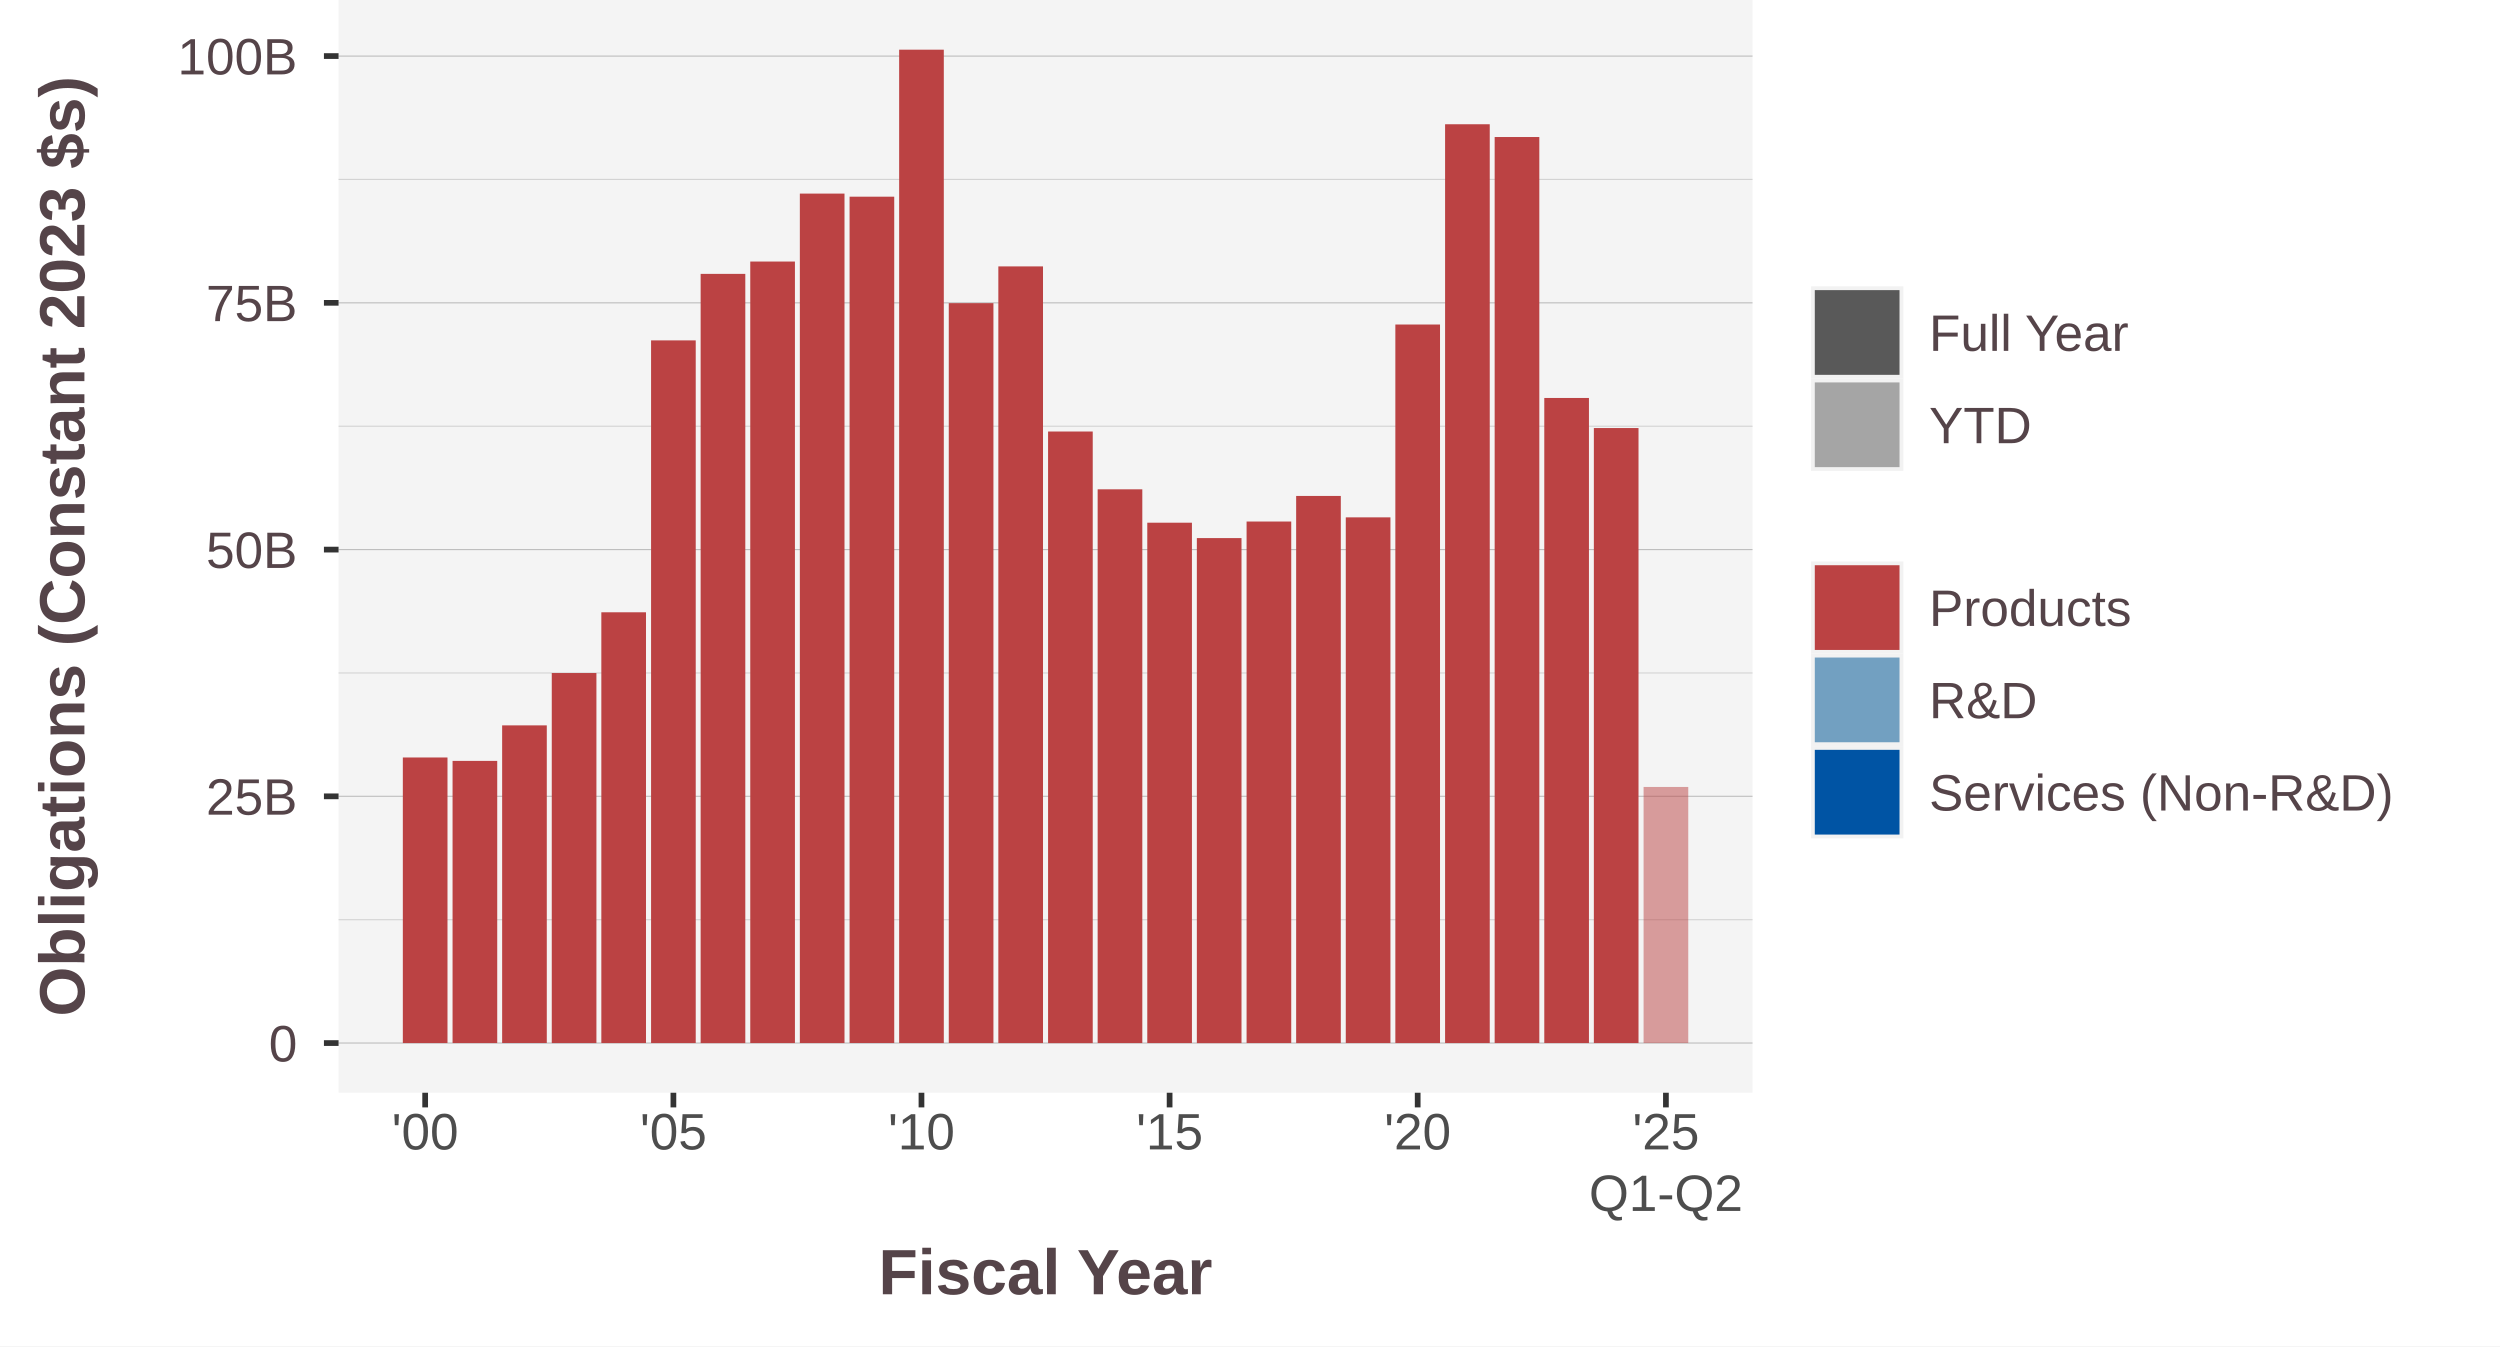
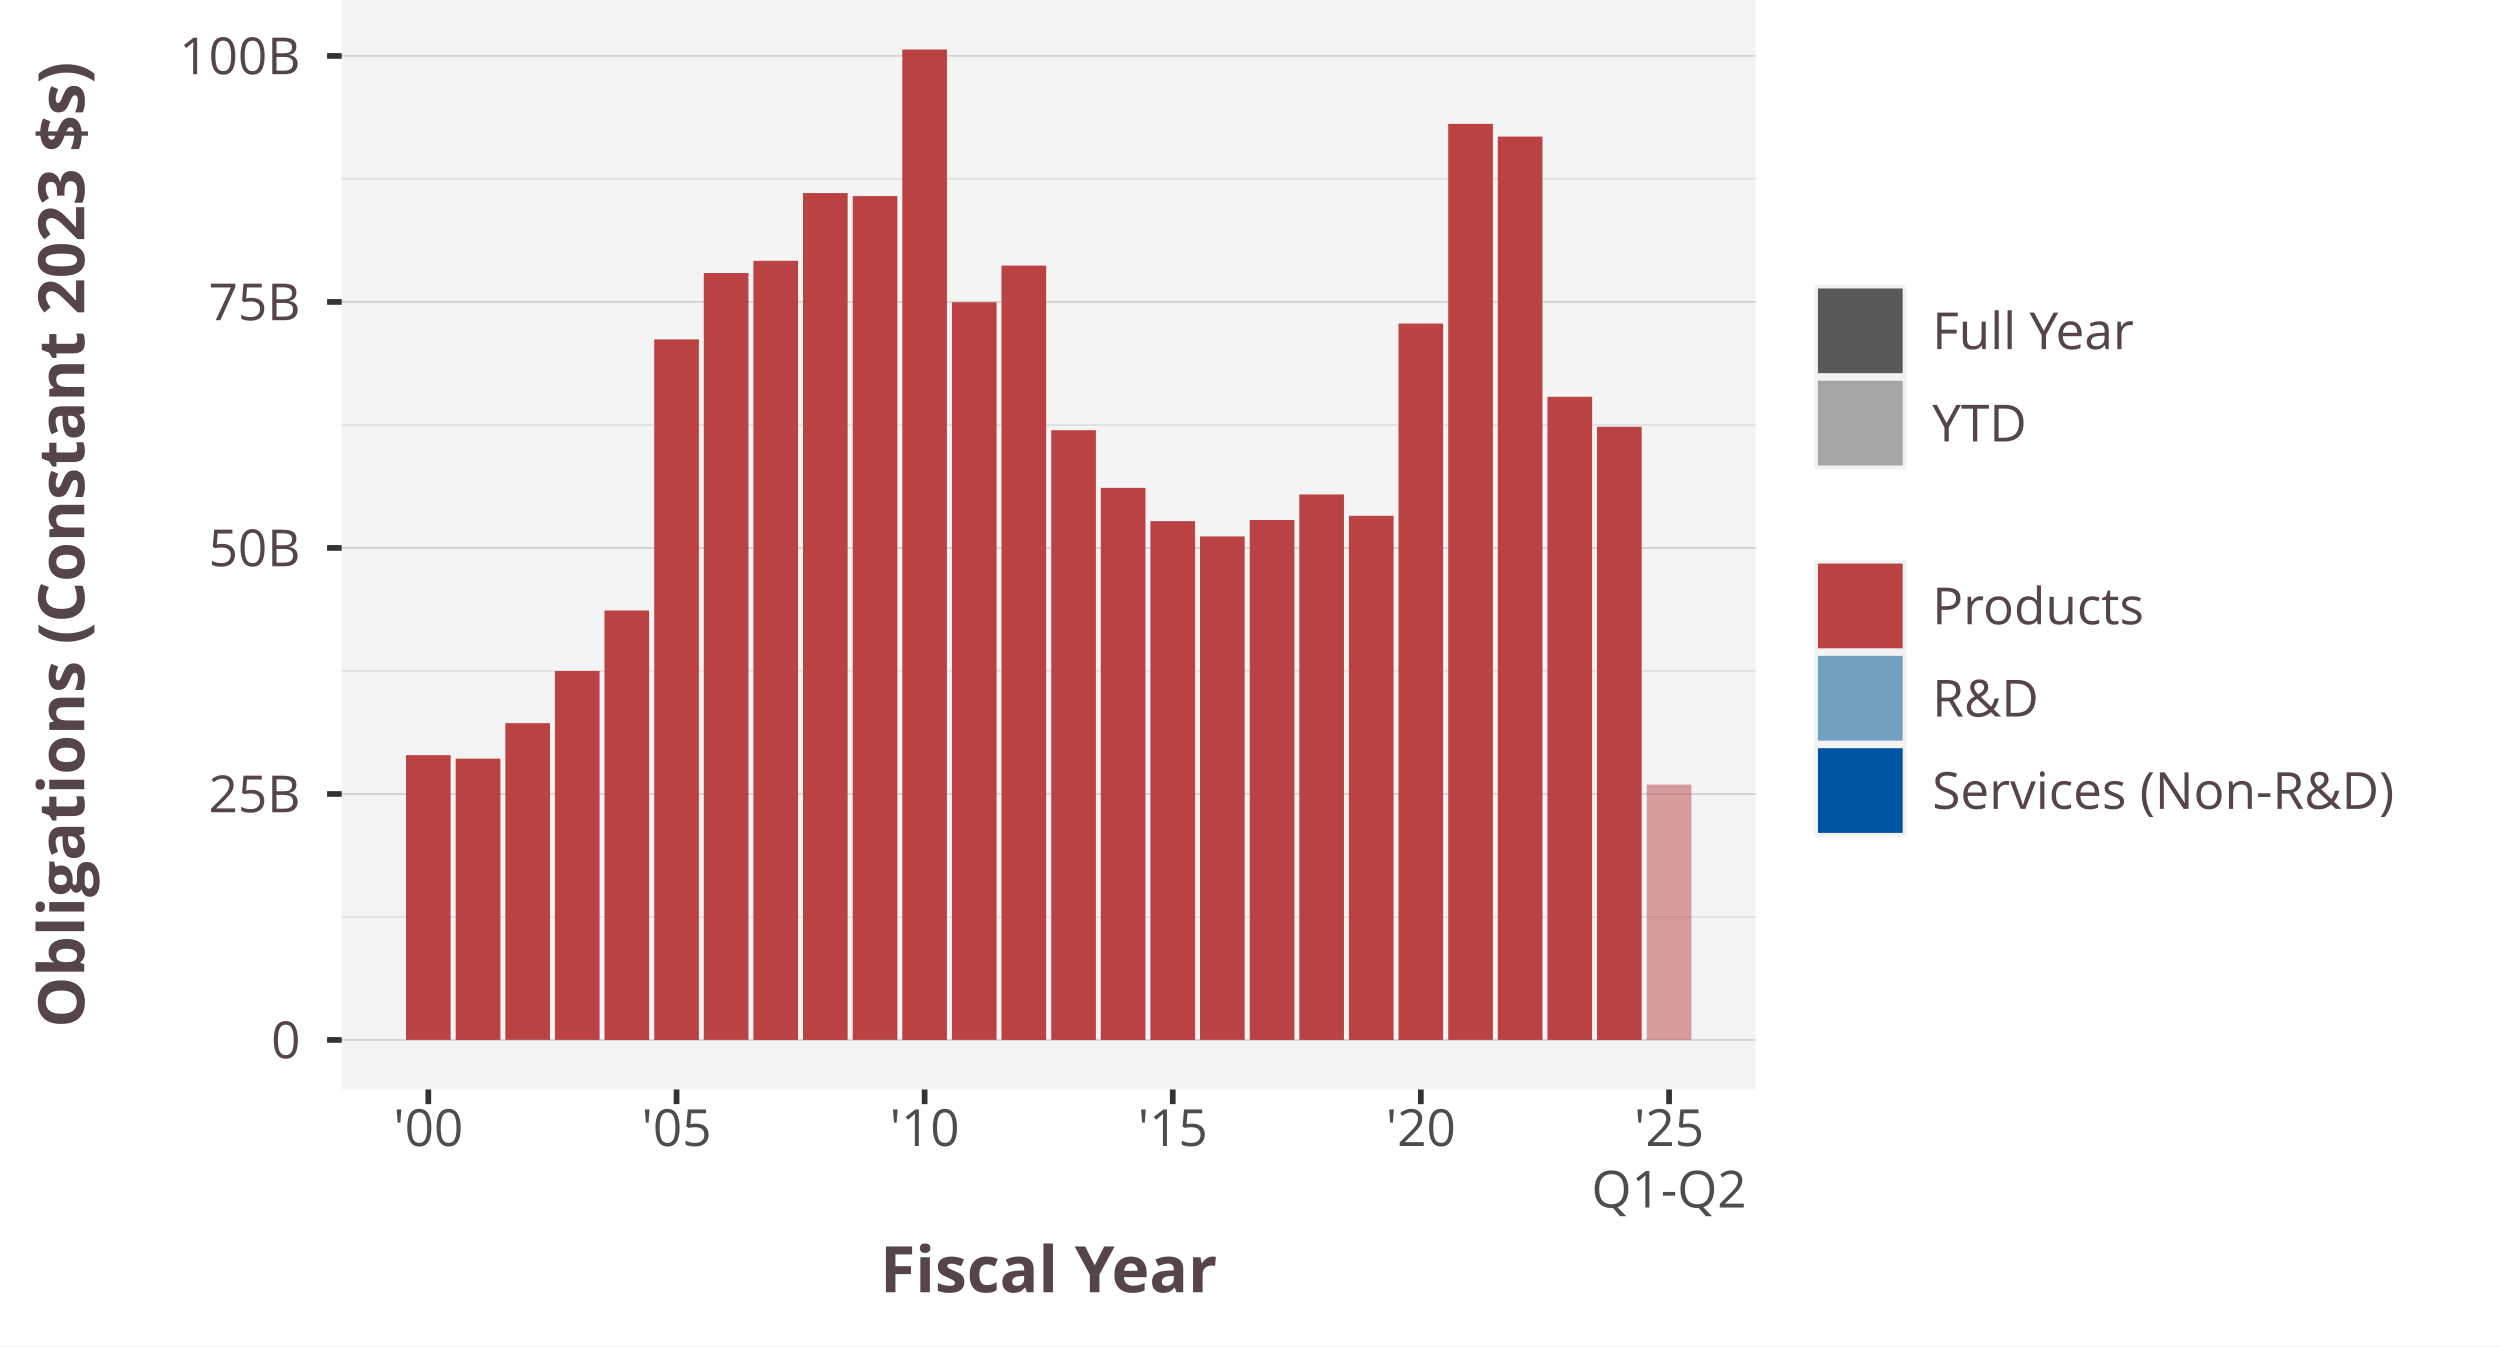
<svg xmlns="http://www.w3.org/2000/svg" class="svglite" width="468.00pt" height="252.00pt" viewBox="0 0 468.00 252.00">
  <defs>
    <style type="text/css">
    .svglite line, .svglite polyline, .svglite polygon, .svglite path, .svglite rect, .svglite circle {
      fill: none;
      stroke: #000000;
      stroke-linecap: round;
      stroke-linejoin: round;
      stroke-miterlimit: 10.00;
    }
    .svglite text {
      white-space: pre;
    }
  </style>
  </defs>
  <rect width="100%" height="100%" style="stroke: none; fill: #FFFFFF;" />
  <defs>
    <clipPath id="cpMC4wMHw0NjguMDB8MC4wMHwyNTIuMDA=">
      <rect x="0.00" y="0.00" width="468.00" height="252.00" />
    </clipPath>
  </defs>
  <g clip-path="url(#cpMC4wMHw0NjguMDB8MC4wMHwyNTIuMDA=)">
    <rect x="0.00" y="0.00" width="468.00" height="252.00" style="stroke-width: 1.07; stroke: #FFFFFF; fill: #FFFFFF;" />
  </g>
  <defs>
-     <clipPath id="cpNjMuMzh8MzI4LjA3fDAuMDB8MjA0LjU2">
-       <rect x="63.38" y="0.00" width="264.69" height="204.56" />
+     <clipPath id="cpNjMuOTd8MzI4LjY2fDAuMDB8MjAzLjk1">
+       <rect x="63.97" y="0.00" width="264.69" height="203.95" />
    </clipPath>
  </defs>
-   <g clip-path="url(#cpNjMuMzh8MzI4LjA3fDAuMDB8MjA0LjU2)">
-     <rect x="63.38" y="-0" width="264.69" height="204.56" style="stroke-width: 1.07; stroke: none; fill: #F4F4F4;" />
-     <polyline points="63.38,172.17 328.07,172.17 " style="stroke-width: 0.21; stroke: #D3D3D3; stroke-linecap: butt;" />
-     <polyline points="63.38,125.98 328.07,125.98 " style="stroke-width: 0.21; stroke: #D3D3D3; stroke-linecap: butt;" />
-     <polyline points="63.38,79.79 328.07,79.79 " style="stroke-width: 0.21; stroke: #D3D3D3; stroke-linecap: butt;" />
-     <polyline points="63.38,33.59 328.07,33.59 " style="stroke-width: 0.21; stroke: #D3D3D3; stroke-linecap: butt;" />
-     <polyline points="63.38,195.26 328.07,195.26 " style="stroke-width: 0.21; stroke: #BEBEBE; stroke-linecap: butt;" />
-     <polyline points="63.38,149.07 328.07,149.07 " style="stroke-width: 0.21; stroke: #BEBEBE; stroke-linecap: butt;" />
-     <polyline points="63.38,102.88 328.07,102.88 " style="stroke-width: 0.21; stroke: #BEBEBE; stroke-linecap: butt;" />
-     <polyline points="63.38,56.69 328.07,56.69 " style="stroke-width: 0.21; stroke: #BEBEBE; stroke-linecap: butt;" />
-     <polyline points="63.38,10.50 328.07,10.50 " style="stroke-width: 0.21; stroke: #BEBEBE; stroke-linecap: butt;" />
-     <rect x="75.41" y="141.80" width="8.36" height="53.46" style="stroke-width: 1.07; stroke: none; stroke-linecap: butt; stroke-linejoin: miter; fill: #BB4243;" />
-     <rect x="84.72" y="142.44" width="8.36" height="52.82" style="stroke-width: 1.07; stroke: none; stroke-linecap: butt; stroke-linejoin: miter; fill: #BB4243;" />
-     <rect x="94.00" y="135.79" width="8.36" height="59.46" style="stroke-width: 1.07; stroke: none; stroke-linecap: butt; stroke-linejoin: miter; fill: #BB4243;" />
-     <rect x="103.29" y="125.99" width="8.36" height="69.27" style="stroke-width: 1.07; stroke: none; stroke-linecap: butt; stroke-linejoin: miter; fill: #BB4243;" />
-     <rect x="112.57" y="114.62" width="8.36" height="80.64" style="stroke-width: 1.07; stroke: none; stroke-linecap: butt; stroke-linejoin: miter; fill: #BB4243;" />
-     <rect x="121.88" y="63.72" width="8.36" height="131.54" style="stroke-width: 1.07; stroke: none; stroke-linecap: butt; stroke-linejoin: miter; fill: #BB4243;" />
-     <rect x="131.16" y="51.27" width="8.36" height="144.00" style="stroke-width: 1.07; stroke: none; stroke-linecap: butt; stroke-linejoin: miter; fill: #BB4243;" />
-     <rect x="140.45" y="48.96" width="8.36" height="146.30" style="stroke-width: 1.07; stroke: none; stroke-linecap: butt; stroke-linejoin: miter; fill: #BB4243;" />
-     <rect x="149.73" y="36.24" width="8.36" height="159.02" style="stroke-width: 1.07; stroke: none; stroke-linecap: butt; stroke-linejoin: miter; fill: #BB4243;" />
-     <rect x="159.04" y="36.82" width="8.36" height="158.43" style="stroke-width: 1.07; stroke: none; stroke-linecap: butt; stroke-linejoin: miter; fill: #BB4243;" />
-     <rect x="168.32" y="9.30" width="8.36" height="185.96" style="stroke-width: 1.07; stroke: none; stroke-linecap: butt; stroke-linejoin: miter; fill: #BB4243;" />
-     <rect x="177.61" y="56.75" width="8.36" height="138.51" style="stroke-width: 1.07; stroke: none; stroke-linecap: butt; stroke-linejoin: miter; fill: #BB4243;" />
-     <rect x="186.89" y="49.87" width="8.36" height="145.39" style="stroke-width: 1.07; stroke: none; stroke-linecap: butt; stroke-linejoin: miter; fill: #BB4243;" />
-     <rect x="196.20" y="80.78" width="8.36" height="114.49" style="stroke-width: 1.07; stroke: none; stroke-linecap: butt; stroke-linejoin: miter; fill: #BB4243;" />
-     <rect x="205.48" y="91.60" width="8.36" height="103.66" style="stroke-width: 1.07; stroke: none; stroke-linecap: butt; stroke-linejoin: miter; fill: #BB4243;" />
-     <rect x="214.77" y="97.85" width="8.36" height="97.41" style="stroke-width: 1.07; stroke: none; stroke-linecap: butt; stroke-linejoin: miter; fill: #BB4243;" />
-     <rect x="224.05" y="100.73" width="8.36" height="94.54" style="stroke-width: 1.07; stroke: none; stroke-linecap: butt; stroke-linejoin: miter; fill: #BB4243;" />
-     <rect x="233.36" y="97.63" width="8.36" height="97.63" style="stroke-width: 1.07; stroke: none; stroke-linecap: butt; stroke-linejoin: miter; fill: #BB4243;" />
-     <rect x="242.64" y="92.84" width="8.36" height="102.43" style="stroke-width: 1.07; stroke: none; stroke-linecap: butt; stroke-linejoin: miter; fill: #BB4243;" />
-     <rect x="251.93" y="96.85" width="8.36" height="98.41" style="stroke-width: 1.07; stroke: none; stroke-linecap: butt; stroke-linejoin: miter; fill: #BB4243;" />
-     <rect x="261.21" y="60.75" width="8.36" height="134.51" style="stroke-width: 1.07; stroke: none; stroke-linecap: butt; stroke-linejoin: miter; fill: #BB4243;" />
-     <rect x="270.52" y="23.26" width="8.36" height="172.00" style="stroke-width: 1.07; stroke: none; stroke-linecap: butt; stroke-linejoin: miter; fill: #BB4243;" />
-     <rect x="279.80" y="25.65" width="8.36" height="169.61" style="stroke-width: 1.07; stroke: none; stroke-linecap: butt; stroke-linejoin: miter; fill: #BB4243;" />
-     <rect x="289.09" y="74.50" width="8.36" height="120.76" style="stroke-width: 1.07; stroke: none; stroke-linecap: butt; stroke-linejoin: miter; fill: #BB4243;" />
-     <rect x="298.37" y="80.13" width="8.36" height="115.13" style="stroke-width: 1.07; stroke: none; stroke-linecap: butt; stroke-linejoin: miter; fill: #BB4243;" />
-     <rect x="307.68" y="147.32" width="8.36" height="47.94" style="stroke-width: 1.07; stroke: none; stroke-linecap: butt; stroke-linejoin: miter; fill: #BB4243; fill-opacity: 0.50;" />
-     <rect x="75.41" y="195.26" width="8.36" height="0.001" style="stroke-width: 1.07; stroke: none; stroke-linecap: butt; stroke-linejoin: miter; fill: #72A0C1;" />
-     <rect x="84.72" y="195.26" width="8.36" height="0.001" style="stroke-width: 1.07; stroke: none; stroke-linecap: butt; stroke-linejoin: miter; fill: #72A0C1;" />
-     <rect x="94.00" y="195.25" width="8.36" height="0.006" style="stroke-width: 1.07; stroke: none; stroke-linecap: butt; stroke-linejoin: miter; fill: #72A0C1;" />
-     <rect x="103.29" y="195.25" width="8.36" height="0.006" style="stroke-width: 1.07; stroke: none; stroke-linecap: butt; stroke-linejoin: miter; fill: #72A0C1;" />
-     <rect x="75.41" y="195.26" width="8.36" height="0" style="stroke-width: 1.07; stroke: none; stroke-linecap: butt; stroke-linejoin: miter; fill: #0054A4;" />
-     <rect x="94.00" y="195.26" width="8.36" height="0.008" style="stroke-width: 1.07; stroke: none; stroke-linecap: butt; stroke-linejoin: miter; fill: #0054A4;" />
-     <rect x="103.29" y="195.26" width="8.36" height="0.005" style="stroke-width: 1.07; stroke: none; stroke-linecap: butt; stroke-linejoin: miter; fill: #0054A4;" />
-     <rect x="159.04" y="195.26" width="8.36" height="0.007" style="stroke-width: 1.07; stroke: none; stroke-linecap: butt; stroke-linejoin: miter; fill: #0054A4;" />
+   <g clip-path="url(#cpNjMuOTd8MzI4LjY2fDAuMDB8MjAzLjk1)">
+     <rect x="63.97" y="-0" width="264.69" height="203.95" style="stroke-width: 1.07; stroke: none; fill: #F4F4F4;" />
+     <polyline points="63.97,171.65 328.66,171.65 " style="stroke-width: 0.21; stroke: #D3D3D3; stroke-linecap: butt;" />
+     <polyline points="63.97,125.60 328.66,125.60 " style="stroke-width: 0.21; stroke: #D3D3D3; stroke-linecap: butt;" />
+     <polyline points="63.97,79.55 328.66,79.55 " style="stroke-width: 0.21; stroke: #D3D3D3; stroke-linecap: butt;" />
+     <polyline points="63.97,33.49 328.66,33.49 " style="stroke-width: 0.21; stroke: #D3D3D3; stroke-linecap: butt;" />
+     <polyline points="63.97,194.68 328.66,194.68 " style="stroke-width: 0.21; stroke: #BEBEBE; stroke-linecap: butt;" />
+     <polyline points="63.97,148.63 328.66,148.63 " style="stroke-width: 0.21; stroke: #BEBEBE; stroke-linecap: butt;" />
+     <polyline points="63.97,102.57 328.66,102.57 " style="stroke-width: 0.21; stroke: #BEBEBE; stroke-linecap: butt;" />
+     <polyline points="63.97,56.52 328.66,56.52 " style="stroke-width: 0.21; stroke: #BEBEBE; stroke-linecap: butt;" />
+     <polyline points="63.97,10.47 328.66,10.47 " style="stroke-width: 0.21; stroke: #BEBEBE; stroke-linecap: butt;" />
+     <rect x="76.00" y="141.37" width="8.36" height="53.30" style="stroke-width: 1.07; stroke: none; stroke-linecap: butt; stroke-linejoin: miter; fill: #BB4243;" />
+     <rect x="85.31" y="142.02" width="8.36" height="52.66" style="stroke-width: 1.07; stroke: none; stroke-linecap: butt; stroke-linejoin: miter; fill: #BB4243;" />
+     <rect x="94.60" y="135.38" width="8.36" height="59.28" style="stroke-width: 1.07; stroke: none; stroke-linecap: butt; stroke-linejoin: miter; fill: #BB4243;" />
+     <rect x="103.88" y="125.61" width="8.36" height="69.06" style="stroke-width: 1.07; stroke: none; stroke-linecap: butt; stroke-linejoin: miter; fill: #BB4243;" />
+     <rect x="113.16" y="114.28" width="8.36" height="80.40" style="stroke-width: 1.07; stroke: none; stroke-linecap: butt; stroke-linejoin: miter; fill: #BB4243;" />
+     <rect x="122.47" y="63.53" width="8.36" height="131.15" style="stroke-width: 1.07; stroke: none; stroke-linecap: butt; stroke-linejoin: miter; fill: #BB4243;" />
+     <rect x="131.75" y="51.11" width="8.36" height="143.56" style="stroke-width: 1.07; stroke: none; stroke-linecap: butt; stroke-linejoin: miter; fill: #BB4243;" />
+     <rect x="141.04" y="48.82" width="8.36" height="145.86" style="stroke-width: 1.07; stroke: none; stroke-linecap: butt; stroke-linejoin: miter; fill: #BB4243;" />
+     <rect x="150.32" y="36.14" width="8.36" height="158.54" style="stroke-width: 1.07; stroke: none; stroke-linecap: butt; stroke-linejoin: miter; fill: #BB4243;" />
+     <rect x="159.63" y="36.71" width="8.36" height="157.96" style="stroke-width: 1.07; stroke: none; stroke-linecap: butt; stroke-linejoin: miter; fill: #BB4243;" />
+     <rect x="168.91" y="9.27" width="8.36" height="185.41" style="stroke-width: 1.07; stroke: none; stroke-linecap: butt; stroke-linejoin: miter; fill: #BB4243;" />
+     <rect x="178.20" y="56.58" width="8.36" height="138.09" style="stroke-width: 1.07; stroke: none; stroke-linecap: butt; stroke-linejoin: miter; fill: #BB4243;" />
+     <rect x="187.48" y="49.72" width="8.36" height="144.96" style="stroke-width: 1.07; stroke: none; stroke-linecap: butt; stroke-linejoin: miter; fill: #BB4243;" />
+     <rect x="196.79" y="80.54" width="8.36" height="114.14" style="stroke-width: 1.07; stroke: none; stroke-linecap: butt; stroke-linejoin: miter; fill: #BB4243;" />
+     <rect x="206.07" y="91.33" width="8.36" height="103.35" style="stroke-width: 1.07; stroke: none; stroke-linecap: butt; stroke-linejoin: miter; fill: #BB4243;" />
+     <rect x="215.36" y="97.56" width="8.36" height="97.12" style="stroke-width: 1.07; stroke: none; stroke-linecap: butt; stroke-linejoin: miter; fill: #BB4243;" />
+     <rect x="224.64" y="100.42" width="8.36" height="94.25" style="stroke-width: 1.07; stroke: none; stroke-linecap: butt; stroke-linejoin: miter; fill: #BB4243;" />
+     <rect x="233.95" y="97.34" width="8.36" height="97.34" style="stroke-width: 1.07; stroke: none; stroke-linecap: butt; stroke-linejoin: miter; fill: #BB4243;" />
+     <rect x="243.23" y="92.56" width="8.36" height="102.12" style="stroke-width: 1.07; stroke: none; stroke-linecap: butt; stroke-linejoin: miter; fill: #BB4243;" />
+     <rect x="252.52" y="96.56" width="8.36" height="98.12" style="stroke-width: 1.07; stroke: none; stroke-linecap: butt; stroke-linejoin: miter; fill: #BB4243;" />
+     <rect x="261.80" y="60.57" width="8.36" height="134.11" style="stroke-width: 1.07; stroke: none; stroke-linecap: butt; stroke-linejoin: miter; fill: #BB4243;" />
+     <rect x="271.11" y="23.19" width="8.36" height="171.48" style="stroke-width: 1.07; stroke: none; stroke-linecap: butt; stroke-linejoin: miter; fill: #BB4243;" />
+     <rect x="280.39" y="25.57" width="8.36" height="169.11" style="stroke-width: 1.07; stroke: none; stroke-linecap: butt; stroke-linejoin: miter; fill: #BB4243;" />
+     <rect x="289.68" y="74.28" width="8.36" height="120.40" style="stroke-width: 1.07; stroke: none; stroke-linecap: butt; stroke-linejoin: miter; fill: #BB4243;" />
+     <rect x="298.96" y="79.89" width="8.36" height="114.79" style="stroke-width: 1.07; stroke: none; stroke-linecap: butt; stroke-linejoin: miter; fill: #BB4243;" />
+     <rect x="308.27" y="146.88" width="8.36" height="47.80" style="stroke-width: 1.07; stroke: none; stroke-linecap: butt; stroke-linejoin: miter; fill: #BB4243; fill-opacity: 0.50;" />
+     <rect x="76.00" y="194.68" width="8.36" height="0.001" style="stroke-width: 1.07; stroke: none; stroke-linecap: butt; stroke-linejoin: miter; fill: #72A0C1;" />
+     <rect x="85.31" y="194.68" width="8.36" height="0.001" style="stroke-width: 1.07; stroke: none; stroke-linecap: butt; stroke-linejoin: miter; fill: #72A0C1;" />
+     <rect x="94.60" y="194.66" width="8.36" height="0.006" style="stroke-width: 1.07; stroke: none; stroke-linecap: butt; stroke-linejoin: miter; fill: #72A0C1;" />
+     <rect x="103.88" y="194.67" width="8.36" height="0.006" style="stroke-width: 1.07; stroke: none; stroke-linecap: butt; stroke-linejoin: miter; fill: #72A0C1;" />
+     <rect x="76.00" y="194.68" width="8.36" height="0" style="stroke-width: 1.07; stroke: none; stroke-linecap: butt; stroke-linejoin: miter; fill: #0054A4;" />
+     <rect x="94.60" y="194.67" width="8.36" height="0.008" style="stroke-width: 1.07; stroke: none; stroke-linecap: butt; stroke-linejoin: miter; fill: #0054A4;" />
+     <rect x="103.88" y="194.67" width="8.36" height="0.005" style="stroke-width: 1.07; stroke: none; stroke-linecap: butt; stroke-linejoin: miter; fill: #0054A4;" />
+     <rect x="159.63" y="194.67" width="8.36" height="0.007" style="stroke-width: 1.07; stroke: none; stroke-linecap: butt; stroke-linejoin: miter; fill: #0054A4;" />
  </g>
  <g clip-path="url(#cpMC4wMHw0NjguMDB8MC4wMHwyNTIuMDA=)">
-     <text x="55.66" y="198.70" text-anchor="end" style="font-size: 9.60px;fill: #554449; font-family: &quot;Arial&quot;;" textLength="5.34px" lengthAdjust="spacingAndGlyphs">0</text>
-     <text x="55.66" y="152.51" text-anchor="end" style="font-size: 9.60px;fill: #554449; font-family: &quot;Arial&quot;;" textLength="17.06px" lengthAdjust="spacingAndGlyphs">25B</text>
-     <text x="55.66" y="106.32" text-anchor="end" style="font-size: 9.60px;fill: #554449; font-family: &quot;Arial&quot;;" textLength="17.06px" lengthAdjust="spacingAndGlyphs">50B</text>
-     <text x="55.66" y="60.12" text-anchor="end" style="font-size: 9.60px;fill: #554449; font-family: &quot;Arial&quot;;" textLength="17.06px" lengthAdjust="spacingAndGlyphs">75B</text>
-     <text x="55.66" y="13.93" text-anchor="end" style="font-size: 9.60px;fill: #554449; font-family: &quot;Arial&quot;;" textLength="22.40px" lengthAdjust="spacingAndGlyphs">100B</text>
-     <polyline points="60.64,195.26 63.38,195.26 " style="stroke-width: 1.07; stroke: #333333; stroke-linecap: butt;" />
-     <polyline points="60.64,149.07 63.38,149.07 " style="stroke-width: 1.07; stroke: #333333; stroke-linecap: butt;" />
-     <polyline points="60.64,102.88 63.38,102.88 " style="stroke-width: 1.07; stroke: #333333; stroke-linecap: butt;" />
-     <polyline points="60.64,56.69 63.38,56.69 " style="stroke-width: 1.07; stroke: #333333; stroke-linecap: butt;" />
-     <polyline points="60.64,10.50 63.38,10.50 " style="stroke-width: 1.07; stroke: #333333; stroke-linecap: butt;" />
-     <polyline points="79.59,207.30 79.59,204.56 " style="stroke-width: 1.07; stroke: #333333; stroke-linecap: butt;" />
-     <polyline points="126.06,207.30 126.06,204.56 " style="stroke-width: 1.07; stroke: #333333; stroke-linecap: butt;" />
-     <polyline points="172.50,207.30 172.50,204.56 " style="stroke-width: 1.07; stroke: #333333; stroke-linecap: butt;" />
-     <polyline points="218.95,207.30 218.95,204.56 " style="stroke-width: 1.07; stroke: #333333; stroke-linecap: butt;" />
-     <polyline points="265.39,207.30 265.39,204.56 " style="stroke-width: 1.07; stroke: #333333; stroke-linecap: butt;" />
-     <polyline points="311.86,207.30 311.86,204.56 " style="stroke-width: 1.07; stroke: #333333; stroke-linecap: butt;" />
-     <text x="79.59" y="215.17" text-anchor="middle" style="font-size: 9.60px;fill: #4D4D4D; font-family: &quot;Arial&quot;;" textLength="12.50px" lengthAdjust="spacingAndGlyphs">'00</text>
-     <text x="126.06" y="215.17" text-anchor="middle" style="font-size: 9.60px;fill: #4D4D4D; font-family: &quot;Arial&quot;;" textLength="12.50px" lengthAdjust="spacingAndGlyphs">'05</text>
-     <text x="172.50" y="215.17" text-anchor="middle" style="font-size: 9.60px;fill: #4D4D4D; font-family: &quot;Arial&quot;;" textLength="12.50px" lengthAdjust="spacingAndGlyphs">'10</text>
-     <text x="218.95" y="215.17" text-anchor="middle" style="font-size: 9.60px;fill: #4D4D4D; font-family: &quot;Arial&quot;;" textLength="12.50px" lengthAdjust="spacingAndGlyphs">'15</text>
-     <text x="265.39" y="215.17" text-anchor="middle" style="font-size: 9.60px;fill: #4D4D4D; font-family: &quot;Arial&quot;;" textLength="12.50px" lengthAdjust="spacingAndGlyphs">'20</text>
-     <text x="311.86" y="215.17" text-anchor="middle" style="font-size: 9.60px;fill: #4D4D4D; font-family: &quot;Arial&quot;;" textLength="12.50px" lengthAdjust="spacingAndGlyphs">'25</text>
-     <text x="311.86" y="226.69" text-anchor="middle" style="font-size: 9.60px;fill: #4D4D4D; font-family: &quot;Arial&quot;;" textLength="28.79px" lengthAdjust="spacingAndGlyphs">Q1-Q2</text>
-     <text x="195.72" y="242.28" text-anchor="middle" style="font-size: 12.00px; font-weight: bold;fill: #554449; font-family: &quot;Arial&quot;;" textLength="62.50px" lengthAdjust="spacingAndGlyphs">Fiscal Year</text>
-     <text transform="translate(15.80,102.28) rotate(-90)" text-anchor="middle" style="font-size: 12.00px; font-weight: bold;fill: #554449; font-family: &quot;Arial&quot;;" textLength="176.04px" lengthAdjust="spacingAndGlyphs">Obligations (Constant 2023 $s)</text>
-     <rect x="339.03" y="47.62" width="61.43" height="40.54" style="stroke-width: 1.07; stroke: none; fill: #FFFFFF;" />
-     <rect x="339.03" y="53.60" width="17.28" height="17.28" style="stroke-width: 1.07; stroke: none; fill: #F2F2F2;" />
-     <rect x="339.73" y="54.31" width="15.86" height="15.86" style="stroke-width: 1.07; stroke: none; stroke-linecap: butt; stroke-linejoin: miter; fill: #595959;" />
-     <rect x="339.03" y="70.88" width="17.28" height="17.28" style="stroke-width: 1.07; stroke: none; fill: #F2F2F2;" />
-     <rect x="339.73" y="71.59" width="15.86" height="15.86" style="stroke-width: 1.07; stroke: none; stroke-linecap: butt; stroke-linejoin: miter; fill: #595959; fill-opacity: 0.50;" />
-     <text x="361.13" y="65.68" style="font-size: 9.60px;fill: #554449; font-family: &quot;Arial&quot;;" textLength="37.33px" lengthAdjust="spacingAndGlyphs">Full Year</text>
-     <text x="361.13" y="82.96" style="font-size: 9.60px;fill: #554449; font-family: &quot;Arial&quot;;" textLength="19.18px" lengthAdjust="spacingAndGlyphs">YTD</text>
-     <rect x="339.03" y="99.12" width="110.97" height="57.82" style="stroke-width: 1.07; stroke: none; fill: #FFFFFF;" />
-     <rect x="339.03" y="105.10" width="17.28" height="17.28" style="stroke-width: 1.07; stroke: none; fill: #F2F2F2;" />
-     <rect x="339.73" y="105.81" width="15.86" height="15.86" style="stroke-width: 1.07; stroke: none; stroke-linecap: butt; stroke-linejoin: miter; fill: #BB4243;" />
-     <rect x="339.03" y="122.38" width="17.28" height="17.28" style="stroke-width: 1.07; stroke: none; fill: #F2F2F2;" />
-     <rect x="339.73" y="123.09" width="15.86" height="15.86" style="stroke-width: 1.07; stroke: none; stroke-linecap: butt; stroke-linejoin: miter; fill: #72A0C1;" />
-     <rect x="339.03" y="139.66" width="17.28" height="17.28" style="stroke-width: 1.07; stroke: none; fill: #F2F2F2;" />
-     <rect x="339.73" y="140.37" width="15.86" height="15.86" style="stroke-width: 1.07; stroke: none; stroke-linecap: butt; stroke-linejoin: miter; fill: #0054A4;" />
-     <text x="361.13" y="117.17" style="font-size: 9.60px;fill: #554449; font-family: &quot;Arial&quot;;" textLength="37.85px" lengthAdjust="spacingAndGlyphs">Products</text>
-     <text x="361.13" y="134.45" style="font-size: 9.60px;fill: #554449; font-family: &quot;Arial&quot;;" textLength="20.25px" lengthAdjust="spacingAndGlyphs">R&amp;D</text>
-     <text x="361.13" y="151.73" style="font-size: 9.60px;fill: #554449; font-family: &quot;Arial&quot;;" textLength="86.88px" lengthAdjust="spacingAndGlyphs">Services (Non-R&amp;D)</text>
+     <text x="56.25" y="198.10" text-anchor="end" style="font-size: 9.60px;fill: #554449; font-family: &quot;Open Sans&quot;;" textLength="5.49px" lengthAdjust="spacingAndGlyphs">0</text>
+     <text x="56.25" y="152.05" text-anchor="end" style="font-size: 9.60px;fill: #554449; font-family: &quot;Open Sans&quot;;" textLength="17.16px" lengthAdjust="spacingAndGlyphs">25B</text>
+     <text x="56.25" y="106.00" text-anchor="end" style="font-size: 9.60px;fill: #554449; font-family: &quot;Open Sans&quot;;" textLength="17.16px" lengthAdjust="spacingAndGlyphs">50B</text>
+     <text x="56.25" y="59.94" text-anchor="end" style="font-size: 9.60px;fill: #554449; font-family: &quot;Open Sans&quot;;" textLength="17.16px" lengthAdjust="spacingAndGlyphs">75B</text>
+     <text x="56.25" y="13.89" text-anchor="end" style="font-size: 9.60px;fill: #554449; font-family: &quot;Open Sans&quot;;" textLength="22.65px" lengthAdjust="spacingAndGlyphs">100B</text>
+     <polyline points="61.23,194.68 63.97,194.68 " style="stroke-width: 1.07; stroke: #333333; stroke-linecap: butt;" />
+     <polyline points="61.23,148.63 63.97,148.63 " style="stroke-width: 1.07; stroke: #333333; stroke-linecap: butt;" />
+     <polyline points="61.23,102.57 63.97,102.57 " style="stroke-width: 1.07; stroke: #333333; stroke-linecap: butt;" />
+     <polyline points="61.23,56.52 63.97,56.52 " style="stroke-width: 1.07; stroke: #333333; stroke-linecap: butt;" />
+     <polyline points="61.23,10.47 63.97,10.47 " style="stroke-width: 1.07; stroke: #333333; stroke-linecap: butt;" />
+     <polyline points="80.18,206.69 80.18,203.95 " style="stroke-width: 1.07; stroke: #333333; stroke-linecap: butt;" />
+     <polyline points="126.65,206.69 126.65,203.95 " style="stroke-width: 1.07; stroke: #333333; stroke-linecap: butt;" />
+     <polyline points="173.09,206.69 173.09,203.95 " style="stroke-width: 1.07; stroke: #333333; stroke-linecap: butt;" />
+     <polyline points="219.54,206.69 219.54,203.95 " style="stroke-width: 1.07; stroke: #333333; stroke-linecap: butt;" />
+     <polyline points="265.98,206.69 265.98,203.95 " style="stroke-width: 1.07; stroke: #333333; stroke-linecap: butt;" />
+     <polyline points="312.45,206.69 312.45,203.95 " style="stroke-width: 1.07; stroke: #333333; stroke-linecap: butt;" />
+     <text x="80.18" y="214.53" text-anchor="middle" style="font-size: 9.60px;fill: #4D4D4D; font-family: &quot;Open Sans&quot;;" textLength="13.08px" lengthAdjust="spacingAndGlyphs">'00</text>
+     <text x="126.65" y="214.53" text-anchor="middle" style="font-size: 9.60px;fill: #4D4D4D; font-family: &quot;Open Sans&quot;;" textLength="13.08px" lengthAdjust="spacingAndGlyphs">'05</text>
+     <text x="173.09" y="214.53" text-anchor="middle" style="font-size: 9.60px;fill: #4D4D4D; font-family: &quot;Open Sans&quot;;" textLength="13.08px" lengthAdjust="spacingAndGlyphs">'10</text>
+     <text x="219.54" y="214.53" text-anchor="middle" style="font-size: 9.60px;fill: #4D4D4D; font-family: &quot;Open Sans&quot;;" textLength="13.08px" lengthAdjust="spacingAndGlyphs">'15</text>
+     <text x="265.98" y="214.53" text-anchor="middle" style="font-size: 9.60px;fill: #4D4D4D; font-family: &quot;Open Sans&quot;;" textLength="13.08px" lengthAdjust="spacingAndGlyphs">'20</text>
+     <text x="312.45" y="214.53" text-anchor="middle" style="font-size: 9.60px;fill: #4D4D4D; font-family: &quot;Open Sans&quot;;" textLength="13.08px" lengthAdjust="spacingAndGlyphs">'25</text>
+     <text x="312.45" y="226.05" text-anchor="middle" style="font-size: 9.60px;fill: #4D4D4D; font-family: &quot;Open Sans&quot;;" textLength="28.98px" lengthAdjust="spacingAndGlyphs">Q1-Q2</text>
+     <text x="196.31" y="241.91" text-anchor="middle" style="font-size: 12.00px; font-weight: bold;fill: #554449; font-family: &quot;Open Sans&quot;;" textLength="63.71px" lengthAdjust="spacingAndGlyphs">Fiscal Year</text>
+     <text transform="translate(15.77,101.97) rotate(-90)" text-anchor="middle" style="font-size: 12.00px; font-weight: bold;fill: #554449; font-family: &quot;Open Sans&quot;;" textLength="180.95px" lengthAdjust="spacingAndGlyphs">Obligations (Constant 2023 $s)</text>
+     <rect x="339.62" y="47.32" width="62.25" height="40.54" style="stroke-width: 1.07; stroke: none; fill: #FFFFFF;" />
+     <rect x="339.62" y="53.30" width="17.28" height="17.28" style="stroke-width: 1.07; stroke: none; fill: #F2F2F2;" />
+     <rect x="340.32" y="54.00" width="15.86" height="15.86" style="stroke-width: 1.07; stroke: none; stroke-linecap: butt; stroke-linejoin: miter; fill: #595959;" />
+     <rect x="339.62" y="70.58" width="17.28" height="17.28" style="stroke-width: 1.07; stroke: none; fill: #F2F2F2;" />
+     <rect x="340.32" y="71.28" width="15.86" height="15.86" style="stroke-width: 1.07; stroke: none; stroke-linecap: butt; stroke-linejoin: miter; fill: #595959; fill-opacity: 0.50;" />
+     <text x="361.72" y="65.36" style="font-size: 9.60px;fill: #554449; font-family: &quot;Open Sans&quot;;" textLength="38.15px" lengthAdjust="spacingAndGlyphs">Full Year</text>
+     <text x="361.72" y="82.64" style="font-size: 9.60px;fill: #554449; font-family: &quot;Open Sans&quot;;" textLength="17.60px" lengthAdjust="spacingAndGlyphs">YTD</text>
+     <rect x="339.62" y="98.81" width="110.38" height="57.82" style="stroke-width: 1.07; stroke: none; fill: #FFFFFF;" />
+     <rect x="339.62" y="104.79" width="17.28" height="17.28" style="stroke-width: 1.07; stroke: none; fill: #F2F2F2;" />
+     <rect x="340.32" y="105.50" width="15.86" height="15.86" style="stroke-width: 1.07; stroke: none; stroke-linecap: butt; stroke-linejoin: miter; fill: #BB4243;" />
+     <rect x="339.62" y="122.07" width="17.28" height="17.28" style="stroke-width: 1.07; stroke: none; fill: #F2F2F2;" />
+     <rect x="340.32" y="122.78" width="15.86" height="15.86" style="stroke-width: 1.07; stroke: none; stroke-linecap: butt; stroke-linejoin: miter; fill: #72A0C1;" />
+     <rect x="339.62" y="139.35" width="17.28" height="17.28" style="stroke-width: 1.07; stroke: none; fill: #F2F2F2;" />
+     <rect x="340.32" y="140.06" width="15.86" height="15.86" style="stroke-width: 1.07; stroke: none; stroke-linecap: butt; stroke-linejoin: miter; fill: #0054A4;" />
+     <text x="361.72" y="116.86" style="font-size: 9.60px;fill: #554449; font-family: &quot;Open Sans&quot;;" textLength="39.79px" lengthAdjust="spacingAndGlyphs">Products</text>
+     <text x="361.72" y="134.14" style="font-size: 9.60px;fill: #554449; font-family: &quot;Open Sans&quot;;" textLength="19.86px" lengthAdjust="spacingAndGlyphs">R&amp;D</text>
+     <text x="361.72" y="151.42" style="font-size: 9.60px;fill: #554449; font-family: &quot;Open Sans&quot;;" textLength="86.28px" lengthAdjust="spacingAndGlyphs">Services (Non-R&amp;D)</text>
  </g>
</svg>
